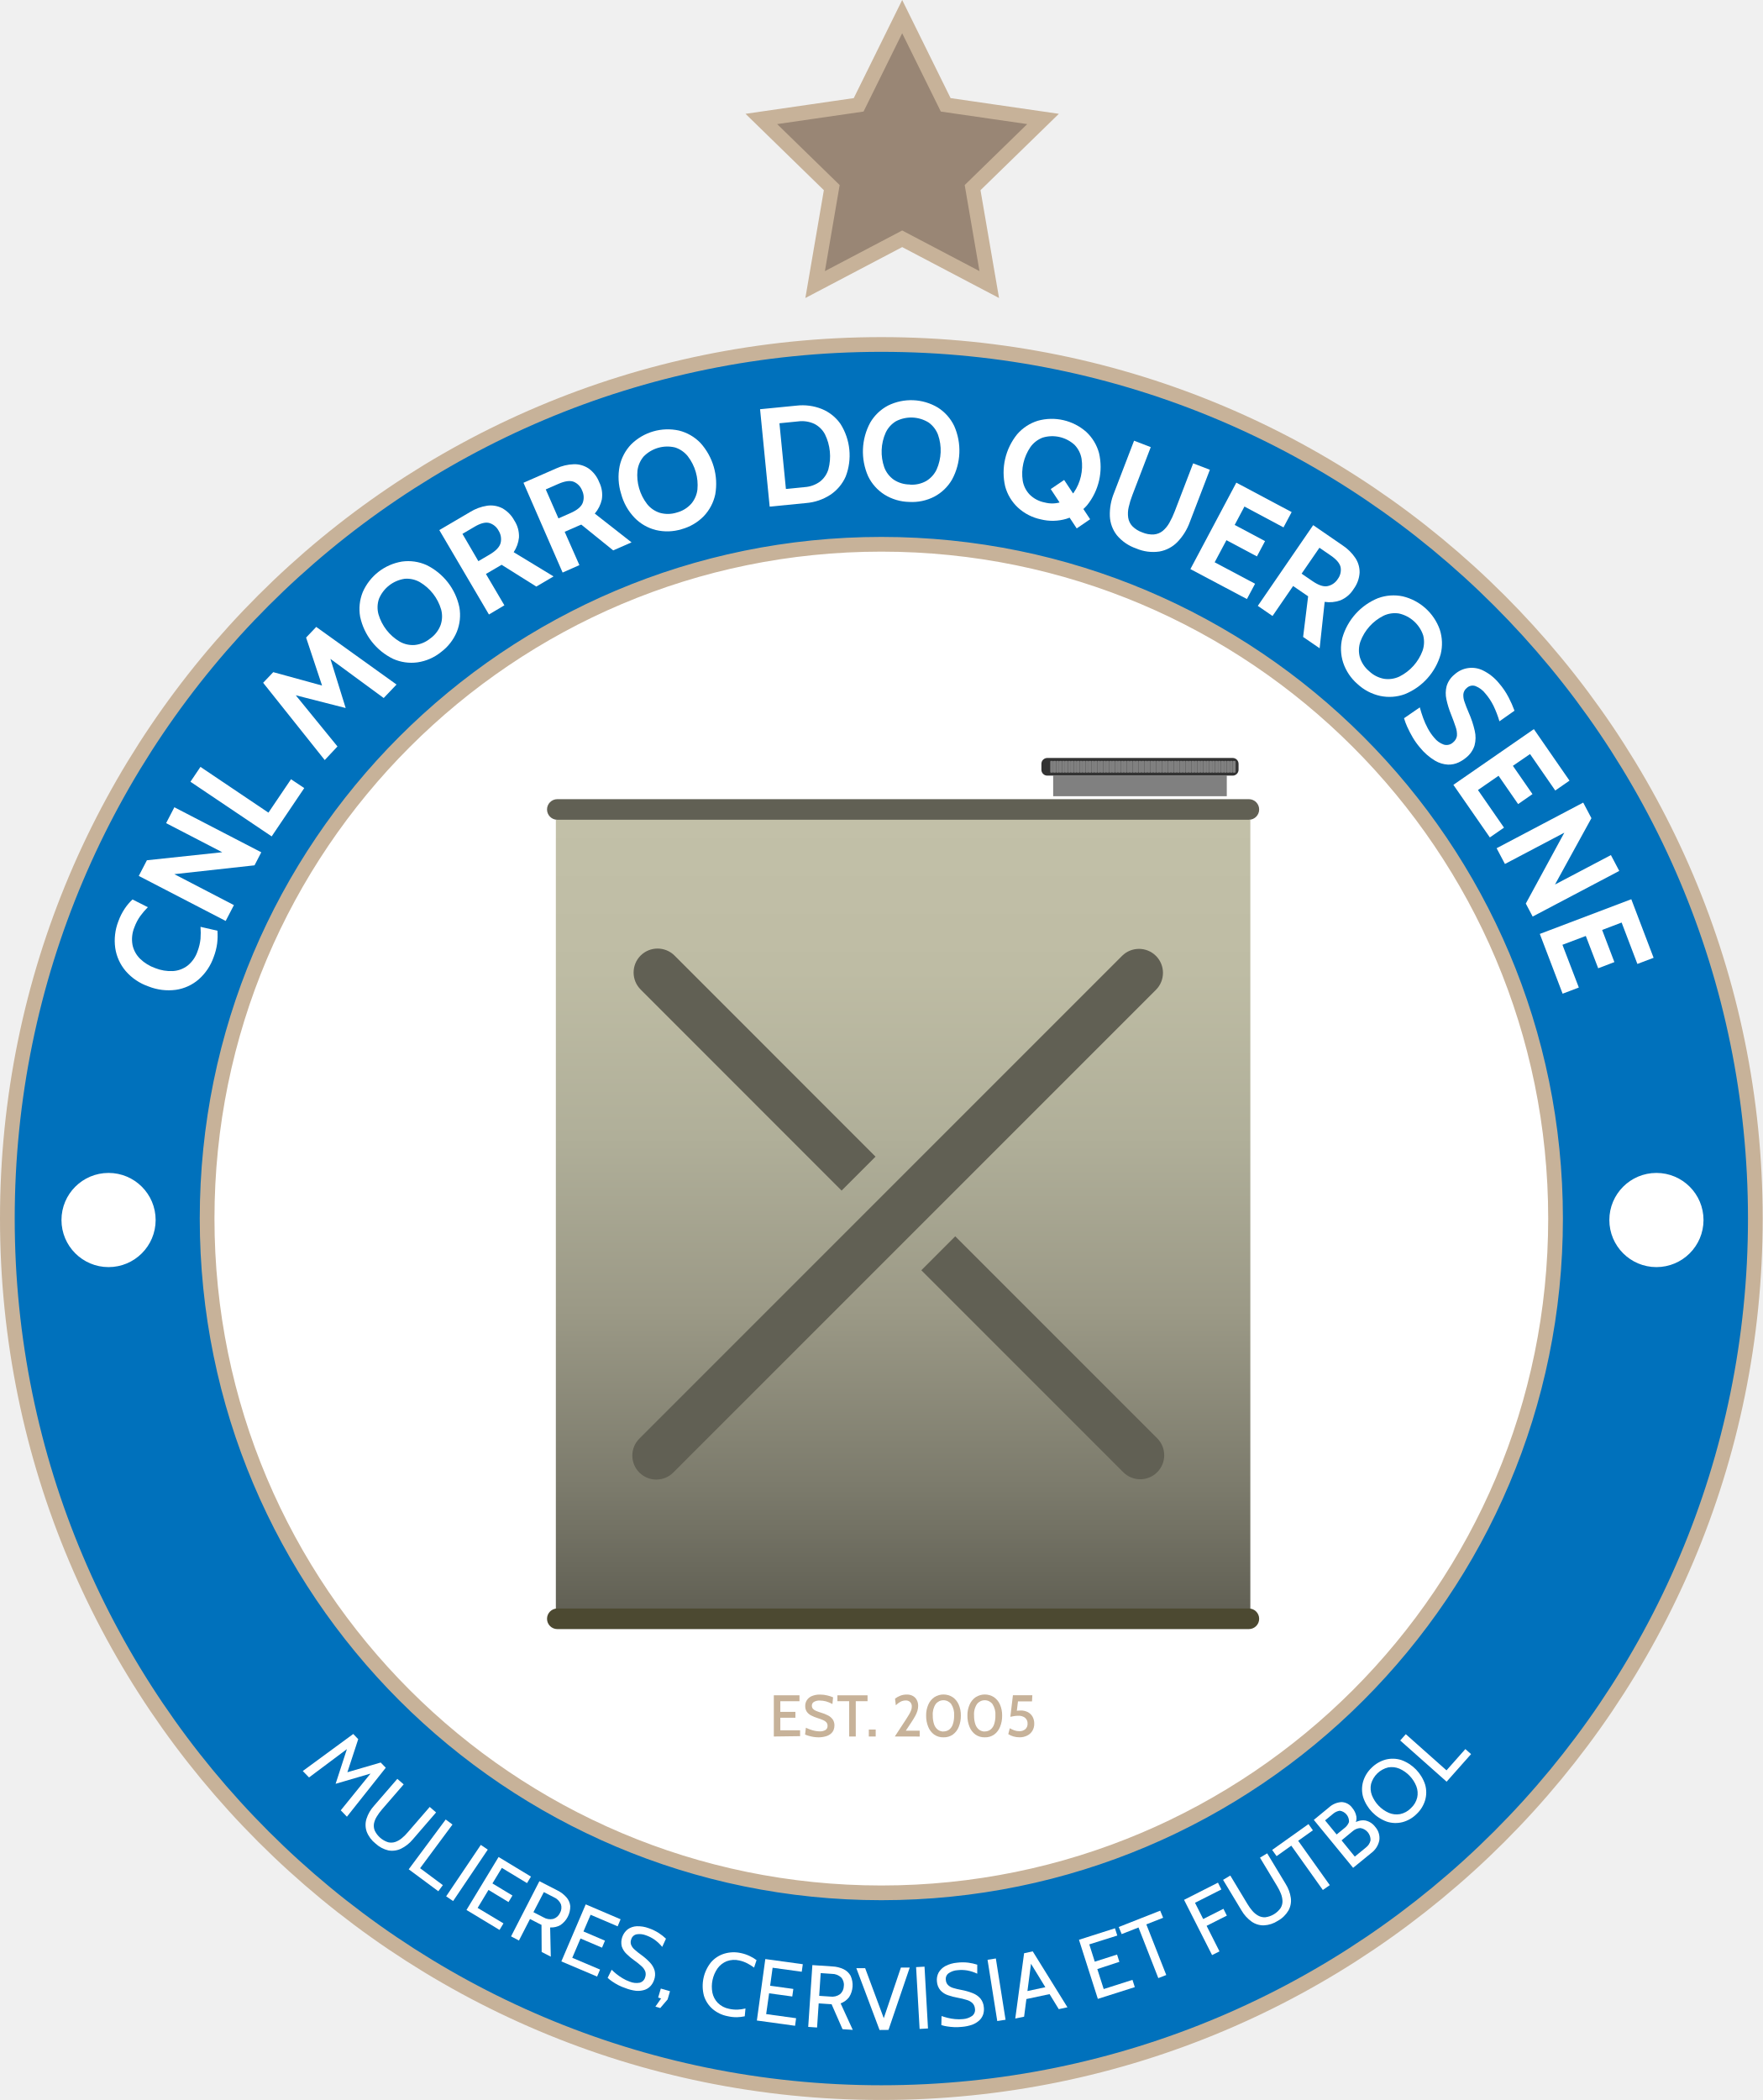
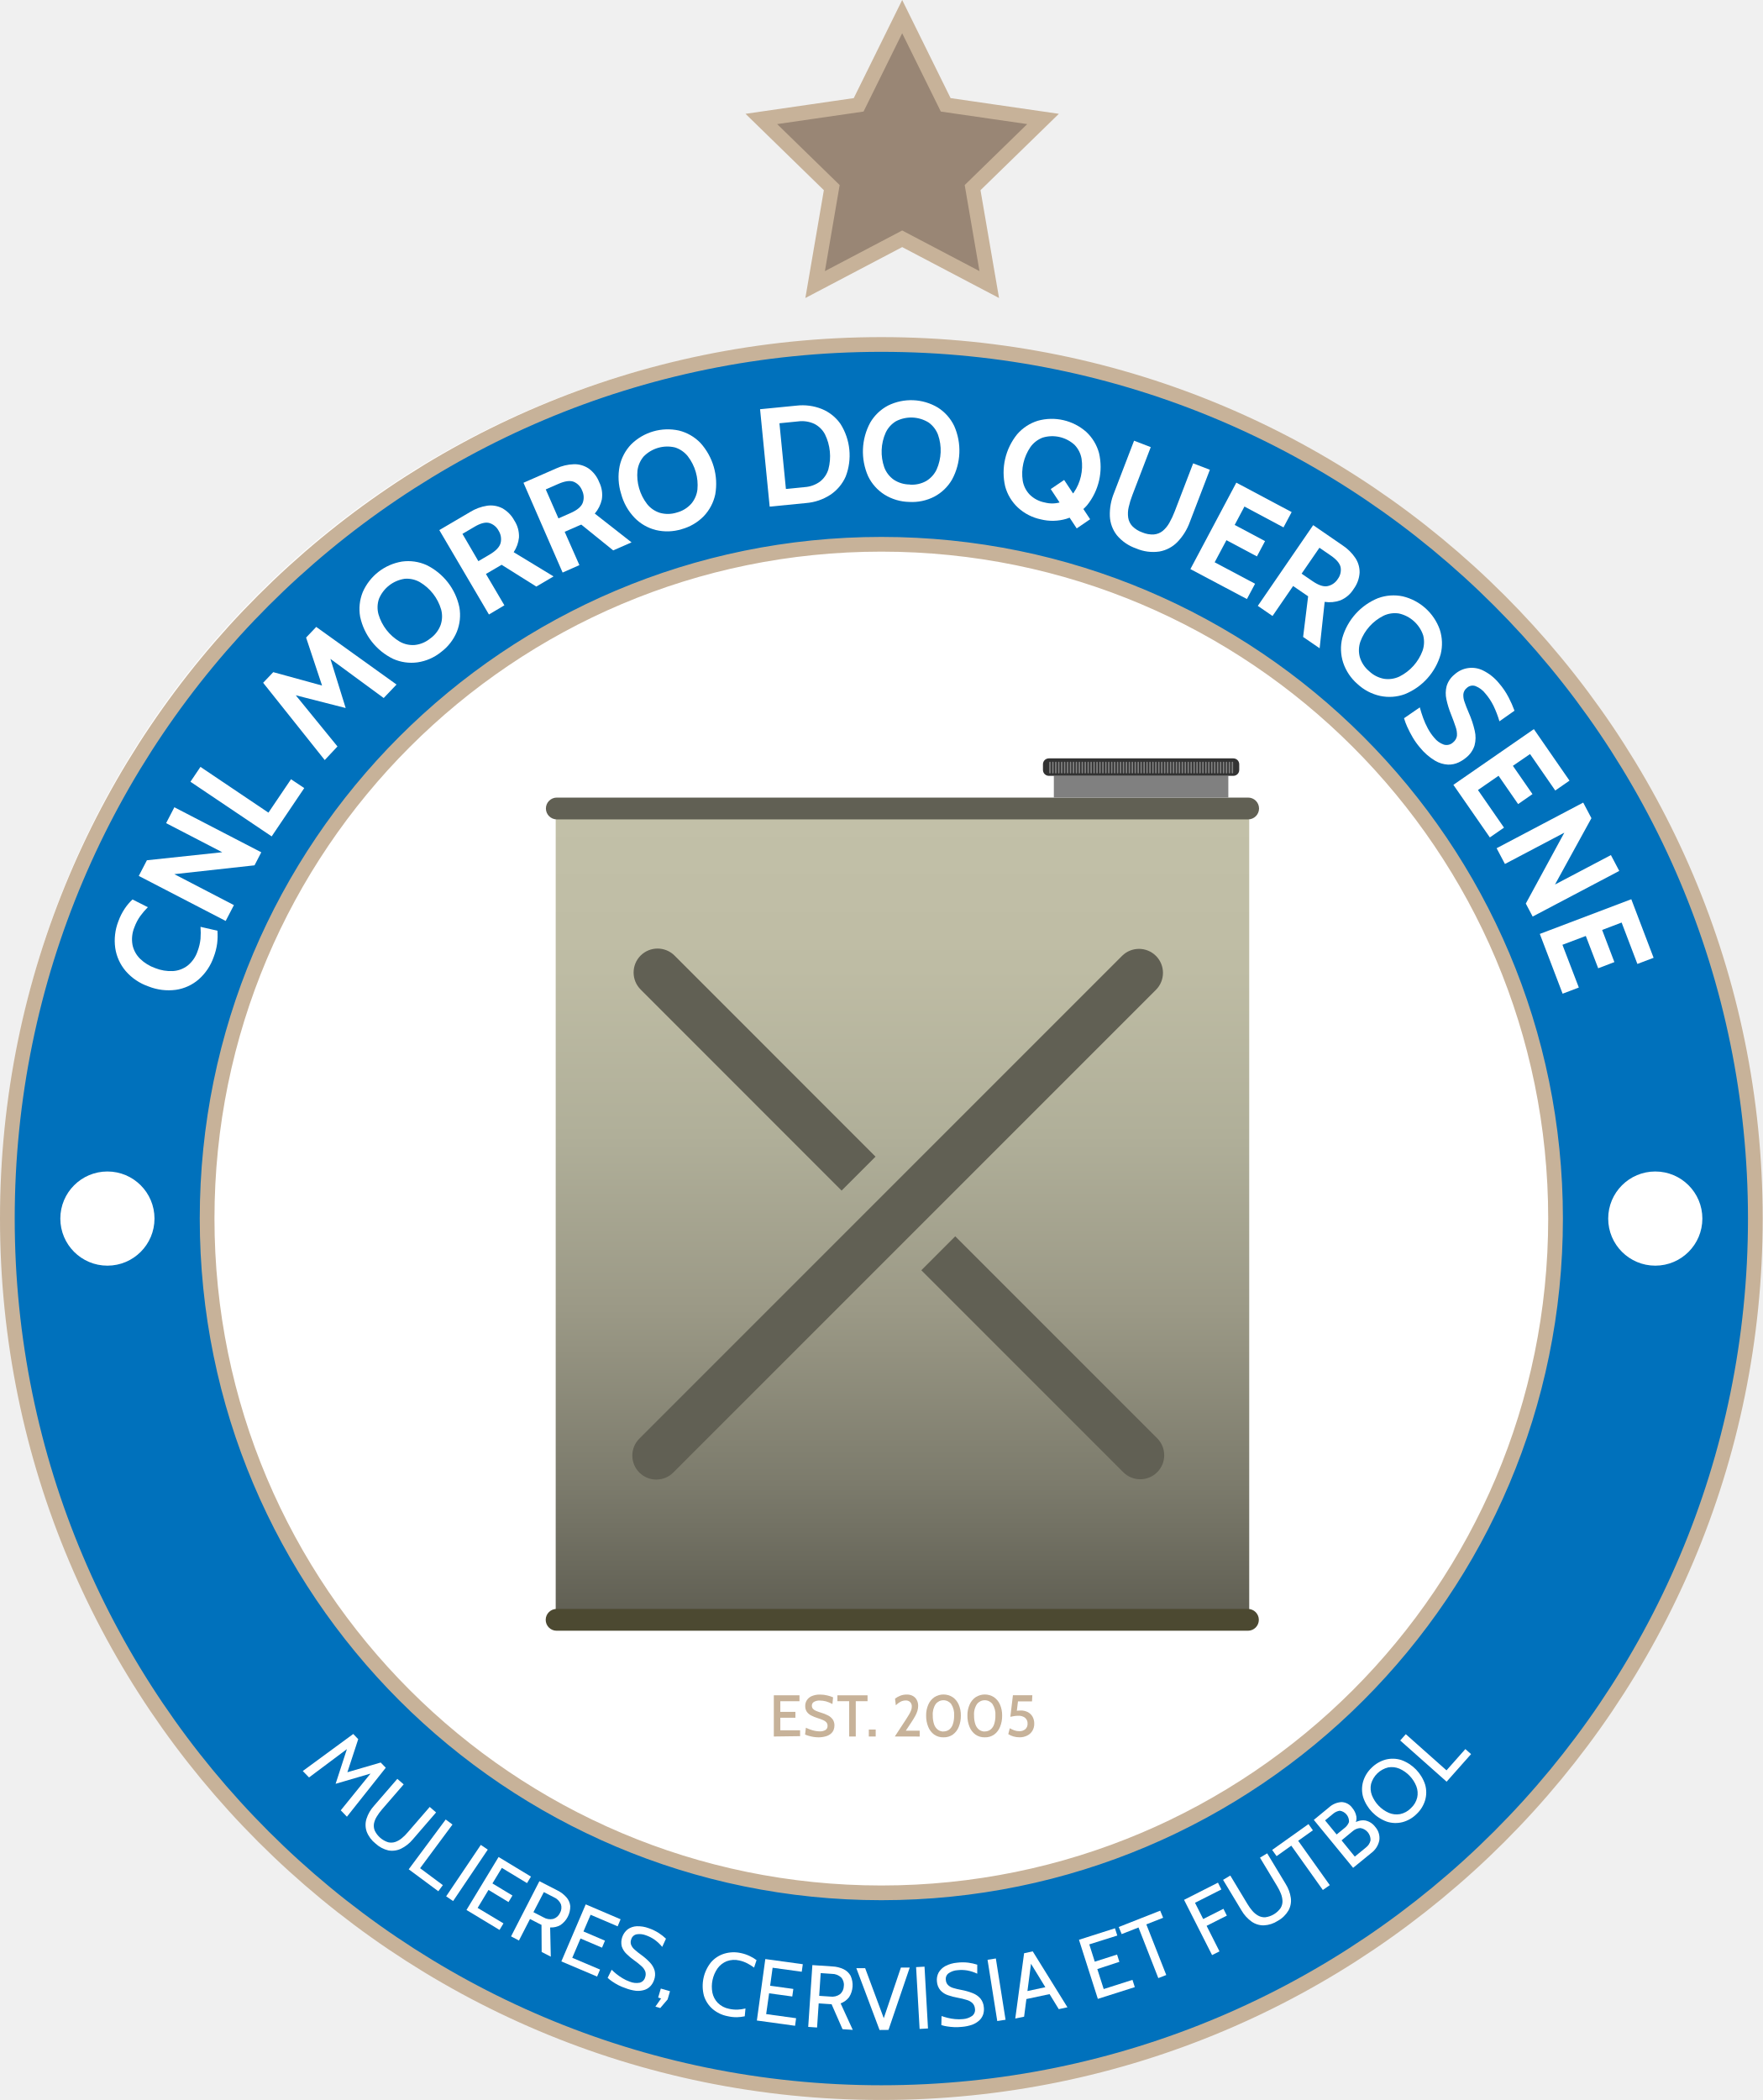
<svg xmlns="http://www.w3.org/2000/svg" xmlns:xlink="http://www.w3.org/1999/xlink" id="logo" viewBox="0 0 599 713.56">
  <defs>
    <style>.cls-1{fill:#fff;}.cls-2{fill:#0071bc;}.cls-14,.cls-2{stroke:#c7b299;}.cls-14,.cls-2,.cls-3{stroke-miterlimit:10;stroke-width:5px;}.cls-3{fill:none;stroke:#fff;}.cls-4{fill:#c7b299;}.cls-5{fill:url(#Gradiente_sem_nome_17);}.cls-6{fill:url(#Gradiente_sem_nome_17-2);}.cls-7{fill:url(#Gradiente_sem_nome_17-3);}.cls-8{fill:url(#Gradiente_sem_nome_17-4);}.cls-9{fill:url(#Gradiente_sem_nome_17-5);}.cls-10{fill:#4c4931;}.cls-11{fill:url(#Gradiente_sem_nome_17-6);}.cls-12{fill:gray;}.cls-13{fill:#333;}.cls-14{fill:#998675;}</style>
-     <linearGradient id="Gradiente_sem_nome_17" x1="306.89" y1="278.55" x2="306.89" y2="547.55" gradientUnits="userSpaceOnUse">
+     <linearGradient id="Gradiente_sem_nome_17" x1="306.68" y1="278.05" x2="306.68" y2="547.07" gradientUnits="userSpaceOnUse">
      <stop offset="0" stop-color="#c2c0a8" />
      <stop offset="0.19" stop-color="#bebca4" />
      <stop offset="0.4" stop-color="#b0af99" />
      <stop offset="0.62" stop-color="#9b9986" />
      <stop offset="0.84" stop-color="#7c7b6c" />
      <stop offset="1" stop-color="#616054" />
    </linearGradient>
    <linearGradient id="Gradiente_sem_nome_17-2" x1="477.37" y1="445.02" x2="477.74" y2="445.02" gradientTransform="translate(-111.66 620.48) rotate(-45)" xlink:href="#Gradiente_sem_nome_17" />
    <linearGradient id="Gradiente_sem_nome_17-3" x1="674.79" y1="444.76" x2="674.82" y2="444.76" gradientTransform="translate(517.59 -360.05) rotate(45)" xlink:href="#Gradiente_sem_nome_17" />
    <linearGradient id="Gradiente_sem_nome_17-4" x1="643.69" y1="493.81" x2="643.86" y2="493.81" xlink:href="#Gradiente_sem_nome_17" />
    <linearGradient id="Gradiente_sem_nome_17-5" x1="546.14" y1="395.87" x2="546.31" y2="395.87" xlink:href="#Gradiente_sem_nome_17" />
-     <linearGradient id="Gradiente_sem_nome_17-6" x1="17.28" y1="275.05" x2="17.78" y2="275.05" xlink:href="#Gradiente_sem_nome_17" />
+     <linearGradient id="Gradiente_sem_nome_17-6" x1="16.66" y1="274.72" x2="17.15" y2="274.72" xlink:href="#Gradiente_sem_nome_17" />
  </defs>
-   <circle class="cls-1" cx="297.89" cy="412.55" r="297" />
+   <circle class="cls-1" cx="297.5" cy="412.06" r="297" />
  <path class="cls-2" d="M687.61,149.5c-164,0-297,133-297,297s133,297,297,297,297-133,297-297S851.63,149.5,687.61,149.5Zm0,526.12C561.07,675.62,458.49,573,458.49,446.5S561.07,217.39,687.61,217.39,916.72,320,916.72,446.5,814.14,675.62,687.61,675.62Z" transform="translate(-388.11 -32.45)" />
  <path class="cls-1" d="M460.73,357.62a18.05,18.05,0,0,1-5.1,7.62,15.22,15.22,0,0,1-7.74,3.54,18.46,18.46,0,0,1-9.29-1.14,18,18,0,0,1-7.78-5.24,15.6,15.6,0,0,1-3.55-7.82,18.19,18.19,0,0,1,1.07-9.11,19.7,19.7,0,0,1,2.19-4.33,17.92,17.92,0,0,1,2.61-3.06l5.21,2.63a25.51,25.51,0,0,0-2.57,3,16.11,16.11,0,0,0-2,3.82,10.72,10.72,0,0,0-.64,6,9.29,9.29,0,0,0,2.59,4.72,14.12,14.12,0,0,0,5.14,3.16,14.27,14.27,0,0,0,6,1,9.11,9.11,0,0,0,5-1.86,10.56,10.56,0,0,0,3.38-4.89,16.77,16.77,0,0,0,1-4.22,27.41,27.41,0,0,0,0-4.06L462,348.7a22.07,22.07,0,0,1-.1,4.35A20.47,20.47,0,0,1,460.73,357.62Z" transform="translate(-388.11 -32.45)" />
  <path class="cls-1" d="M464.8,345.38l-29.53-15.3,2.76-5.32,25.6-2.73-19.07-9.88,2.8-5.4,29.54,15.3-2.3,4.43-27.25,3L467.6,340Z" transform="translate(-388.11 -32.45)" />
  <path class="cls-1" d="M480.43,316.65l-27.6-18.57,3.4-5.05,23.1,15.55L487,297.23l4.5,3Z" transform="translate(-388.11 -32.45)" />
  <path class="cls-1" d="M498.46,290.71l-20.93-26.26,3.44-3.61,16.58,4.55-5.42-16.3,3.44-3.62,27.29,19.58-4.36,4.58-20.31-14.91,1.39-1,6,19.31-19.58-5,.9-1.44,15.89,19.5Z" transform="translate(-388.11 -32.45)" />
  <path class="cls-1" d="M538,254a16.5,16.5,0,0,1-8,3.51,15.28,15.28,0,0,1-8.3-1.18A20.74,20.74,0,0,1,510.49,242a15.33,15.33,0,0,1,.88-8.34,17.69,17.69,0,0,1,13.35-10.4,15.2,15.2,0,0,1,8.3,1.18,20.64,20.64,0,0,1,11.2,14.37,15.24,15.24,0,0,1-.88,8.34A16.47,16.47,0,0,1,538,254Zm-3.62-4.64a9.91,9.91,0,0,0,3.48-4.58,9,9,0,0,0,.15-5.26,16,16,0,0,0-7.23-9.27,9,9,0,0,0-5.13-1.14,11.25,11.25,0,0,0-8.77,6.84,9,9,0,0,0-.15,5.25,16,16,0,0,0,7.23,9.28,9,9,0,0,0,5.13,1.13A9.89,9.89,0,0,0,534.37,249.35Z" transform="translate(-388.11 -32.45)" />
  <path class="cls-1" d="M554.26,241.25,537.4,212.57l10.49-6.16a15.37,15.37,0,0,1,5.74-2.12,8.62,8.62,0,0,1,5.14.84,10.35,10.35,0,0,1,4.1,4.15,9.77,9.77,0,0,1,1.6,5.8,11.05,11.05,0,0,1-1.8,5l13.55,8.23-5.86,3.45-11.79-7.4-.1.06-.11.06-5.12,3,6.27,10.65Zm-3.59-18.12,3.85-2.26c2.15-1.27,3.4-2.6,3.73-4a5.43,5.43,0,0,0-.7-4.09,5.27,5.27,0,0,0-3.23-2.64q-2-.48-5,1.33l-4.06,2.38Z" transform="translate(-388.11 -32.45)" />
  <path class="cls-1" d="M579.3,227,566,196.49l11.14-4.88a15.51,15.51,0,0,1,6-1.42,8.58,8.58,0,0,1,5,1.45,10.23,10.23,0,0,1,3.57,4.6,9.77,9.77,0,0,1,.91,5.95,11,11,0,0,1-2.39,4.77l12.49,9.78-6.23,2.73-10.83-8.75-.11.05-.11,0-5.44,2.38,5,11.32Zm-1.42-18.41,4.09-1.8q3.43-1.5,4.17-3.5a5.38,5.38,0,0,0-.21-4.15,5.21,5.21,0,0,0-2.89-3q-1.9-.71-5.16.72l-4.31,1.89Z" transform="translate(-388.11 -32.45)" />
  <path class="cls-1" d="M619.72,212.27a16.58,16.58,0,0,1-8.73.28,15.2,15.2,0,0,1-7.26-4.19,18.61,18.61,0,0,1-4.56-8.16,18.84,18.84,0,0,1-.5-9.35,15.36,15.36,0,0,1,3.92-7.41,17.72,17.72,0,0,1,16.26-4.69,15.26,15.26,0,0,1,7.26,4.18,20.71,20.71,0,0,1,5.06,17.51,15.39,15.39,0,0,1-3.92,7.42A16.61,16.61,0,0,1,619.72,212.27Zm-1.64-5.66a9.93,9.93,0,0,0,4.94-3,9.09,9.09,0,0,0,2.09-4.82,16.08,16.08,0,0,0-3.26-11.3,9.07,9.07,0,0,0-4.34-3,11.25,11.25,0,0,0-10.69,3.09,9.09,9.09,0,0,0-2.09,4.82,16.08,16.08,0,0,0,3.26,11.3,9,9,0,0,0,4.34,3A9.93,9.93,0,0,0,618.08,206.61Z" transform="translate(-388.11 -32.45)" />
  <path class="cls-1" d="M649.66,204.6l-3.26-33.1,12.39-1.22a17.58,17.58,0,0,1,8.61,1.15,14.31,14.31,0,0,1,6.35,5.1,20,20,0,0,1,1.76,17.81,14.44,14.44,0,0,1-5.24,6.24,17.62,17.62,0,0,1-8.22,2.8Zm5.52-6,6.34-.63a9.94,9.94,0,0,0,5.23-1.87,8.32,8.32,0,0,0,2.86-4.18A17,17,0,0,0,668.44,180a8.4,8.4,0,0,0-3.62-3.54,10,10,0,0,0-5.5-.82l-6.34.63Z" transform="translate(-388.11 -32.45)" />
  <path class="cls-1" d="M697.05,203a16.51,16.51,0,0,1-8.37-2.48,15.23,15.23,0,0,1-5.57-6.26,20.72,20.72,0,0,1,.72-18.21,15.21,15.21,0,0,1,6.06-5.8,17.73,17.73,0,0,1,16.9.67,15.22,15.22,0,0,1,5.58,6.27,20.65,20.65,0,0,1-.73,18.2,15.18,15.18,0,0,1-6,5.8A16.45,16.45,0,0,1,697.05,203Zm.24-5.88a9.89,9.89,0,0,0,5.61-1.25,9.1,9.1,0,0,0,3.51-3.92,16,16,0,0,0,.47-11.75,9,9,0,0,0-3.19-4.18,11.24,11.24,0,0,0-11.11-.44,9,9,0,0,0-3.51,3.91,16,16,0,0,0-.47,11.75,9,9,0,0,0,3.19,4.18A9.91,9.91,0,0,0,697.29,197.08Z" transform="translate(-388.11 -32.45)" />
  <path class="cls-1" d="M741.78,208.92a16.4,16.4,0,0,1-7.76-4,15.3,15.3,0,0,1-4.33-7.19A20.7,20.7,0,0,1,733.77,180a15.26,15.26,0,0,1,7-4.58,17.71,17.71,0,0,1,16.48,3.79,15.27,15.27,0,0,1,4.33,7.18,20.7,20.7,0,0,1-4.08,17.76,15.21,15.21,0,0,1-7,4.58A16.45,16.45,0,0,1,741.78,208.92Zm1.32-5.74a9.9,9.9,0,0,0,5.75-.19,9,9,0,0,0,4.17-3.2,16.08,16.08,0,0,0,2.63-11.46,9,9,0,0,0-2.36-4.7,11.24,11.24,0,0,0-10.84-2.49,9.06,9.06,0,0,0-4.17,3.2,16.08,16.08,0,0,0-2.63,11.46,9,9,0,0,0,2.36,4.7A9.85,9.85,0,0,0,743.1,203.18Zm2.07-4.55,4.56-3.09,8.83,13.34L754,212Z" transform="translate(-388.11 -32.45)" />
  <path class="cls-1" d="M774.2,218.81a14.72,14.72,0,0,1-6.56-4.5,11.29,11.29,0,0,1-2.38-6.49,19,19,0,0,1,1.42-7.88l6.81-17.74,5.67,2.18-6.24,16.28a28,28,0,0,0-1.27,4.16,9.62,9.62,0,0,0-.15,3.55,5.47,5.47,0,0,0,1.4,2.87,8.89,8.89,0,0,0,3.39,2.12,8.78,8.78,0,0,0,3.93.69,5.51,5.51,0,0,0,3-1.19,9.85,9.85,0,0,0,2.26-2.75,28.33,28.33,0,0,0,1.84-3.93l6.25-16.29,5.68,2.18-6.81,17.75a19.1,19.1,0,0,1-4.22,6.8,11.3,11.3,0,0,1-6.11,3.23A14.6,14.6,0,0,1,774.2,218.81Z" transform="translate(-388.11 -32.45)" />
  <path class="cls-1" d="M792.63,225.82l15.61-29.37,18.8,10-2.77,5.2L811,204.57l-3.32,6.25L818,216.31l-2.76,5.2L804.88,216l-4,7.51,13.73,7.29-2.77,5.2Z" transform="translate(-388.11 -32.45)" />
  <path class="cls-1" d="M815.54,238.32l18.82-27.43,10,6.88a15.39,15.39,0,0,1,4.35,4.31,8.68,8.68,0,0,1,1.42,5,10.34,10.34,0,0,1-2,5.47,9.62,9.62,0,0,1-4.57,3.91,11,11,0,0,1-5.3.5l-1.71,15.77-5.61-3.85,1.7-13.81-.1-.07-.1-.07-4.9-3.36-7,10.19Zm14.88-10.94,3.69,2.52c2.06,1.42,3.78,2,5.17,1.7a5.37,5.37,0,0,0,3.41-2.37,5.2,5.2,0,0,0,1-4c-.26-1.32-1.38-2.65-3.33-4l-3.88-2.66Z" transform="translate(-388.11 -32.45)" />
  <path class="cls-1" d="M849.41,264.87a16.52,16.52,0,0,1-4.86-7.25,15.27,15.27,0,0,1-.3-8.38,20.73,20.73,0,0,1,12.18-13.56,15.33,15.33,0,0,1,8.36-.6,17.72,17.72,0,0,1,12.59,11.3,15.27,15.27,0,0,1,.3,8.38,20.73,20.73,0,0,1-12.18,13.56,15.14,15.14,0,0,1-8.36.6A16.47,16.47,0,0,1,849.41,264.87Zm3.94-4.38a9.92,9.92,0,0,0,5.12,2.62,9.09,9.09,0,0,0,5.2-.78,16,16,0,0,0,7.85-8.75,9,9,0,0,0,.22-5.25,11.26,11.26,0,0,0-8.28-7.43,9,9,0,0,0-5.2.77,16,16,0,0,0-7.85,8.75,9,9,0,0,0-.22,5.26A9.91,9.91,0,0,0,853.35,260.49Z" transform="translate(-388.11 -32.45)" />
  <path class="cls-1" d="M870.62,286.43a24.11,24.11,0,0,1-2.43-3.4,37.21,37.21,0,0,1-1.88-3.63,21.75,21.75,0,0,1-1.08-2.9l5.36-3.69c.32,1.19.7,2.4,1.14,3.61a25.88,25.88,0,0,0,1.58,3.53,17,17,0,0,0,2.19,3.19,7.16,7.16,0,0,0,3.27,2.33,3.25,3.25,0,0,0,3.16-.79,3.47,3.47,0,0,0,1.28-2.2,7.39,7.39,0,0,0-.43-3q-.57-1.77-1.61-4.39a30.54,30.54,0,0,1-1.54-5,9.69,9.69,0,0,1,.07-4.49,8,8,0,0,1,2.67-3.95,8.65,8.65,0,0,1,9.8-1.33,16.25,16.25,0,0,1,5.32,4.27,24.39,24.39,0,0,1,3.28,4.83,36.41,36.41,0,0,1,2,4.52l-5.12,3.6a34.49,34.49,0,0,0-2-5.23,19.69,19.69,0,0,0-2.78-4.21,8,8,0,0,0-3.36-2.53,2.87,2.87,0,0,0-2.94.63,3.15,3.15,0,0,0-1.18,2.09,6.35,6.35,0,0,0,.41,2.69c.34,1,.8,2.21,1.38,3.55a32.88,32.88,0,0,1,2.08,6.23,10.19,10.19,0,0,1-.07,5,8.61,8.61,0,0,1-2.81,4.08,12.12,12.12,0,0,1-2.64,1.69,8,8,0,0,1-3.56.73,9.62,9.62,0,0,1-4.4-1.33A19.52,19.52,0,0,1,870.62,286.43Z" transform="translate(-388.11 -32.45)" />
  <path class="cls-1" d="M882,299.13l27.35-18.93,12.11,17.5-4.84,3.36-8.57-12.39-5.83,4,6.66,9.61L904,305.67l-6.65-9.62-7,4.84,8.85,12.78L894.39,317Z" transform="translate(-388.11 -32.45)" />
  <path class="cls-1" d="M896.69,320.67l29.43-15.51,2.79,5.3L916.53,333l19-10,2.84,5.38-29.43,15.51-2.33-4.42,13.09-24.08-20.18,10.63Z" transform="translate(-388.11 -32.45)" />
  <path class="cls-1" d="M911.37,349.79,942.46,338l7.58,19.9-5.51,2.09-5.36-14.07-6.62,2.52,4.16,10.92-5.5,2.1L927,350.48l-7.94,3L924.63,368l-5.51,2.1Z" transform="translate(-388.11 -32.45)" />
  <path class="cls-1" d="M491,634.23l17.15-12.59,1.69,1.76-3.68,11.24,11.32-3.3,1.72,1.77L506,649.75l-2.09-2.17,10.9-13.46.43.62-13.08,3.83,4.23-13,.61.46-13.87,10.38Z" transform="translate(-388.11 -32.45)" />
  <path class="cls-1" d="M515.71,658.86a9.55,9.55,0,0,1-3-4.06,7,7,0,0,1-.06-4.34,12.09,12.09,0,0,1,2.54-4.39l7.94-9.18,2.16,1.87-7.42,8.58a17.53,17.53,0,0,0-1.66,2.27,7.24,7.24,0,0,0-1,2.38,4.42,4.42,0,0,0,.23,2.45,7.61,7.61,0,0,0,4.59,4,4.44,4.44,0,0,0,2.46-.13,7.22,7.22,0,0,0,2.22-1.3,15.33,15.33,0,0,0,2-2l7.43-8.58,2.16,1.87-7.93,9.18a12.09,12.09,0,0,1-4,3.15,7.05,7.05,0,0,1-4.3.57A9.67,9.67,0,0,1,515.71,658.86Z" transform="translate(-388.11 -32.45)" />
  <path class="cls-1" d="M527,667.62l12.57-16.92,2.3,1.71-11,14.84L538.6,673l-1.54,2.08Z" transform="translate(-388.11 -32.45)" />
  <path class="cls-1" d="M539.72,676.81l11.78-17.48,2.37,1.6-11.78,17.48Z" transform="translate(-388.11 -32.45)" />
  <path class="cls-1" d="M546.63,681.44l10.91-18,11,6.66-1.34,2.21-8.55-5.17-3.2,5.28,6.8,4.11-1.34,2.22-6.8-4.12-3.69,6.11L559.2,686l-1.34,2.22Z" transform="translate(-388.11 -32.45)" />
  <path class="cls-1" d="M561.78,690.41l9.63-18.75,6.08,3.12a10,10,0,0,1,3.1,2.35,5.33,5.33,0,0,1,1.31,3,7.64,7.64,0,0,1-3.35,6.45,6.37,6.37,0,0,1-3.49.8l.22,9.93-3.1-1.6-.06-9.26-.06,0-.07,0-3.78-1.94-3.75,7.31Zm7.6-8.22,3.38,1.74a4.52,4.52,0,0,0,3.36.55,3.74,3.74,0,0,0,2.27-2,3.68,3.68,0,0,0,.33-3,4.65,4.65,0,0,0-2.43-2.38l-3.37-1.73Z" transform="translate(-388.11 -32.45)" />
  <path class="cls-1" d="M578.87,698.92l8.28-19.38L599,684.6,598,687l-9.19-3.93-2.43,5.67,7.31,3.13-1,2.38-7.31-3.12-2.8,6.56,9.44,4-1,2.38Z" transform="translate(-388.11 -32.45)" />
  <path class="cls-1" d="M600.67,708a17.69,17.69,0,0,1-2.41-1,20,20,0,0,1-2.13-1.28,11.49,11.49,0,0,1-1.53-1.22l1.37-2.75a20.38,20.38,0,0,0,1.58,1.42,18.94,18.94,0,0,0,2.13,1.48,13.16,13.16,0,0,0,2.46,1.16,6,6,0,0,0,3.3.36,2.56,2.56,0,0,0,1.89-1.81,3.07,3.07,0,0,0,.07-2,4.66,4.66,0,0,0-1.29-1.82,24,24,0,0,0-2.51-2,21.4,21.4,0,0,1-2.61-2.19,6.21,6.21,0,0,1-1.6-2.55,5.75,5.75,0,0,1,2-5.76,5.71,5.71,0,0,1,3.06-1.07,10.64,10.64,0,0,1,4.13.67,15.68,15.68,0,0,1,3.46,1.68,16.46,16.46,0,0,1,2.38,1.88l-1.28,2.78a13.81,13.81,0,0,0-2.62-2.46,11.81,11.81,0,0,0-2.9-1.47,6.07,6.07,0,0,0-3.12-.35,2.4,2.4,0,0,0-1.89,1.73,2.64,2.64,0,0,0-.05,1.81,4.14,4.14,0,0,0,1.14,1.61,25.2,25.2,0,0,0,2.21,1.78,20,20,0,0,1,3.07,2.67,6.63,6.63,0,0,1,1.6,2.77,5.35,5.35,0,0,1-.21,3.18,5.73,5.73,0,0,1-1.29,2.14,4.89,4.89,0,0,1-2.06,1.24,7.35,7.35,0,0,1-2.81.27A14.09,14.09,0,0,1,600.67,708Z" transform="translate(-388.11 -32.45)" />
  <path class="cls-1" d="M612.47,714.77l-1.64-.49,1.94-2.78-1-.3.9-3.06,3.12.91-.81,2.78Z" transform="translate(-388.11 -32.45)" />
  <path class="cls-1" d="M635.31,717.52a11,11,0,0,1-5.07-2.45,9.77,9.77,0,0,1-2.92-4.5,12.88,12.88,0,0,1,2.41-11.36,9.72,9.72,0,0,1,4.53-2.93,11.11,11.11,0,0,1,5.69-.18,12.92,12.92,0,0,1,2.93,1,11.76,11.76,0,0,1,2.32,1.39l-.84,2.53a16.53,16.53,0,0,0-2.24-1.41,10.69,10.69,0,0,0-2.74-1,7.37,7.37,0,0,0-4.31.24,7.12,7.12,0,0,0-3.12,2.43,10.91,10.91,0,0,0-1.75,8.28,7,7,0,0,0,1.85,3.47,7.33,7.33,0,0,0,3.83,2,11.4,11.4,0,0,0,2.9.27,12.93,12.93,0,0,0,2.66-.39l-.25,2.66a15.29,15.29,0,0,1-2.67.31A13.42,13.42,0,0,1,635.31,717.52Z" transform="translate(-388.11 -32.45)" />
  <path class="cls-1" d="M645.31,719l2.87-20.88,12.74,1.75-.36,2.56-9.9-1.36-.84,6.12,7.88,1.08-.36,2.57-7.87-1.08-1,7.06,10.17,1.4-.35,2.57Z" transform="translate(-388.11 -32.45)" />
  <path class="cls-1" d="M662.76,721.17l1.41-21,6.82.46a9.73,9.73,0,0,1,3.78.93,5.32,5.32,0,0,1,2.4,2.26,7.62,7.62,0,0,1-.52,7.25,6.35,6.35,0,0,1-2.88,2.11l4.13,9-3.48-.23-3.72-8.49h-.15l-4.23-.28-.55,8.2Zm3.73-10.55,3.78.25a4.59,4.59,0,0,0,3.31-.82,3.76,3.76,0,0,0,1.28-2.77,3.69,3.69,0,0,0-.9-2.91,4.62,4.62,0,0,0-3.17-1.22l-3.79-.26Z" transform="translate(-388.11 -32.45)" />
  <path class="cls-1" d="M687,722.22l-7.89-21,3,0,6.76,18.17-.84,0L694.26,701l3,0-7.22,21.19Z" transform="translate(-388.11 -32.45)" />
  <path class="cls-1" d="M700.61,721.86l-1.19-21,2.86-.16,1.18,21Z" transform="translate(-388.11 -32.45)" />
  <path class="cls-1" d="M715,721.16a19.16,19.16,0,0,1-2.63.09,20,20,0,0,1-2.46-.25,11,11,0,0,1-1.91-.45l.07-3.07q.84.3,2,.6a17.34,17.34,0,0,0,2.55.44,13,13,0,0,0,2.72,0,6.09,6.09,0,0,0,3.13-1.09,2.55,2.55,0,0,0,.95-2.44,3.1,3.1,0,0,0-.81-1.87,4.67,4.67,0,0,0-1.94-1.1,24,24,0,0,0-3.13-.76,21.45,21.45,0,0,1-3.3-.86,6.06,6.06,0,0,1-2.53-1.63,5.12,5.12,0,0,1-1.21-3,5.21,5.21,0,0,1,.54-3,5.77,5.77,0,0,1,2.32-2.27,10.49,10.49,0,0,1,4-1.15,15.32,15.32,0,0,1,3.84,0,17.46,17.46,0,0,1,3,.68l0,3.06a13.58,13.58,0,0,0-3.41-1.1,11.82,11.82,0,0,0-3.26-.09,6,6,0,0,0-3,1,2.38,2.38,0,0,0-1,2.37,2.63,2.63,0,0,0,.72,1.66,4.16,4.16,0,0,0,1.72,1,23.88,23.88,0,0,0,2.75.66,21,21,0,0,1,3.92,1.11,6.61,6.61,0,0,1,2.63,1.82,5.31,5.31,0,0,1,1.17,3,5.78,5.78,0,0,1-.25,2.48,5,5,0,0,1-1.33,2,7.36,7.36,0,0,1-2.43,1.45A14.29,14.29,0,0,1,715,721.16Z" transform="translate(-388.11 -32.45)" />
  <path class="cls-1" d="M727,719.18l-3.3-20.81,2.82-.45,3.3,20.82Z" transform="translate(-388.11 -32.45)" />
  <path class="cls-1" d="M737.81,698.65l.82-.18-2.51,19.23-3,.63,3-22.19,2.94-.63,11.79,19-2.95.63Zm7.45,11.28-8.83,1.88-.54-2.53,8.83-1.89Z" transform="translate(-388.11 -32.45)" />
  <path class="cls-1" d="M761.18,711.65l-6.41-20.08L767,687.66l.79,2.47-9.52,3,1.87,5.88,7.57-2.42.79,2.47L761,701.52l2.17,6.79,9.78-3.12.79,2.47Z" transform="translate(-388.11 -32.45)" />
  <path class="cls-1" d="M781.73,704.59,775,687.39l-5.72,2.25-1-2.41,14.09-5.55,1,2.41-5.71,2.25,6.77,17.2Z" transform="translate(-388.11 -32.45)" />
  <path class="cls-1" d="M800,696.77,790.48,678,802,672.16l1.16,2.31L794.2,679l2.78,5.52,6.88-3.48,1.16,2.32-6.88,3.47,4.38,8.68Z" transform="translate(-388.11 -32.45)" />
  <path class="cls-1" d="M822.35,685.12a9.55,9.55,0,0,1-4.78,1.55,7,7,0,0,1-4.14-1.28A12.17,12.17,0,0,1,810,681.6l-6.26-10.39,2.45-1.47,5.86,9.72a16.53,16.53,0,0,0,1.64,2.28,7.32,7.32,0,0,0,2,1.64,4.43,4.43,0,0,0,2.4.54,7.55,7.55,0,0,0,5.2-3.13,4.4,4.4,0,0,0,.64-2.38,7.65,7.65,0,0,0-.54-2.51,17.26,17.26,0,0,0-1.25-2.51l-5.86-9.72,2.45-1.47L825,672.59a12.11,12.11,0,0,1,1.76,4.76,6.94,6.94,0,0,1-.8,4.26A9.53,9.53,0,0,1,822.35,685.12Z" transform="translate(-388.11 -32.45)" />
  <path class="cls-1" d="M837.64,674.65l-10.72-15.06-5,3.56-1.5-2.11,12.34-8.78,1.5,2.11-5,3.56L840,673Z" transform="translate(-388.11 -32.45)" />
  <path class="cls-1" d="M847.93,667.12l-13.36-16.29,5.14-4.22a6.93,6.93,0,0,1,4.24-1.83,4.64,4.64,0,0,1,3.71,2,6.16,6.16,0,0,1,1.37,2.89,3.62,3.62,0,0,1-.68,2.81l0-.64a5.53,5.53,0,0,1,3.75-.8,5.6,5.6,0,0,1,3.33,2.16,5.67,5.67,0,0,1,1.41,4.53,7.08,7.08,0,0,1-2.79,4.39Zm-5.6-11.33,2.66-2.18a4.58,4.58,0,0,0,1.54-2.06,3.68,3.68,0,0,0-3.15-3.84,4.61,4.61,0,0,0-2.33,1.11L838.4,651Zm6.17,7.52,3.75-3.07a4.24,4.24,0,0,0,1.6-2.44,4.06,4.06,0,0,0-3.48-4.2,4.36,4.36,0,0,0-2.65,1.12L844,657.79Z" transform="translate(-388.11 -32.45)" />
  <path class="cls-1" d="M869.49,648.84a10.55,10.55,0,0,1-4.79,2.76,9.57,9.57,0,0,1-5.3-.17,13.23,13.23,0,0,1-8.07-8.34,9.55,9.55,0,0,1,0-5.3,10.59,10.59,0,0,1,2.91-4.7,10.74,10.74,0,0,1,4.79-2.76,9.67,9.67,0,0,1,5.3.17,13.23,13.23,0,0,1,8.07,8.34,9.59,9.59,0,0,1,0,5.31A10.56,10.56,0,0,1,869.49,648.84Zm-1.93-2a7.06,7.06,0,0,0,2.15-3.6,6.76,6.76,0,0,0-.29-3.82,10.94,10.94,0,0,0-5.77-6,6.78,6.78,0,0,0-3.81-.42,8,8,0,0,0-5.82,5.63,6.76,6.76,0,0,0,.29,3.82,10.94,10.94,0,0,0,5.77,6,6.78,6.78,0,0,0,3.81.42A7.1,7.1,0,0,0,867.56,646.85Z" transform="translate(-388.11 -32.45)" />
  <path class="cls-1" d="M879.7,637.85l-15.77-14,1.9-2.14L879.66,634l6.41-7.23,1.94,1.71Z" transform="translate(-388.11 -32.45)" />
  <path class="cls-3" d="M403.88,370.5" transform="translate(-388.11 -32.45)" />
  <path class="cls-4" d="M651.07,622.5v-14h8.72v2h-6.51v3.63h5.13v2h-5.13v4.25H660v2Z" transform="translate(-388.11 -32.45)" />
  <path class="cls-4" d="M666.3,622.78a11.54,11.54,0,0,1-1.74-.14,13.73,13.73,0,0,1-1.64-.37,9.31,9.31,0,0,1-1.23-.44l.28-2.32a12.22,12.22,0,0,0,1.38.58,10.81,10.81,0,0,0,1.61.47,7.68,7.68,0,0,0,1.72.19,3.6,3.6,0,0,0,1.93-.45,1.57,1.57,0,0,0,.72-1.42,1.77,1.77,0,0,0-.38-1.17,2.91,2.91,0,0,0-1.14-.79,18.48,18.48,0,0,0-1.95-.71,13.41,13.41,0,0,1-2.06-.84,4.12,4.12,0,0,1-1.5-1.25,3.41,3.41,0,0,1-.56-2,3.5,3.5,0,0,1,.58-2,3.7,3.7,0,0,1,1.69-1.37,6.86,6.86,0,0,1,2.77-.5,10,10,0,0,1,2.5.3,12.88,12.88,0,0,1,1.93.63l-.22,2.28a10.8,10.8,0,0,0-2.19-.9,8.47,8.47,0,0,0-2.13-.28,3.74,3.74,0,0,0-1.9.42A1.42,1.42,0,0,0,664,612a1.6,1.6,0,0,0,.35,1.07,2.73,2.73,0,0,0,1,.69,15.19,15.19,0,0,0,1.66.6,13.28,13.28,0,0,1,2.53,1,4.54,4.54,0,0,1,1.59,1.39,3.64,3.64,0,0,1,.54,2,4.14,4.14,0,0,1-.27,1.49,3.39,3.39,0,0,1-.91,1.28,4.63,4.63,0,0,1-1.67.89A9.1,9.1,0,0,1,666.3,622.78Z" transform="translate(-388.11 -32.45)" />
  <path class="cls-4" d="M676.68,622.5v-12h-4v-2h10.24v2h-4v12Z" transform="translate(-388.11 -32.45)" />
  <path class="cls-4" d="M683.35,622.5v-2.37h2.34v2.37Z" transform="translate(-388.11 -32.45)" />
  <path class="cls-4" d="M692.19,622.49l3.76-5.74c.45-.68.82-1.28,1.12-1.8a9.1,9.1,0,0,0,.67-1.4,3.58,3.58,0,0,0,.22-1.22,2.07,2.07,0,0,0-.55-1.52,2,2,0,0,0-1.49-.56,3.78,3.78,0,0,0-1.86.47,7.18,7.18,0,0,0-1.53,1.16l-.27-2.24a7,7,0,0,1,1.77-1,6,6,0,0,1,2.23-.4,4,4,0,0,1,2.13.52,3.3,3.3,0,0,1,1.29,1.38,4.16,4.16,0,0,1,.44,1.91,6,6,0,0,1-.24,1.69,9.31,9.31,0,0,1-.74,1.75c-.33.61-.76,1.32-1.29,2.12l-1.92,2.9h4.71v2Z" transform="translate(-388.11 -32.45)" />
  <path class="cls-4" d="M708.69,622.78a5.28,5.28,0,0,1-3.14-.94,6,6,0,0,1-2-2.6,9.67,9.67,0,0,1-.72-3.86,8.81,8.81,0,0,1,.75-3.75,5.94,5.94,0,0,1,2.07-2.51,5.75,5.75,0,0,1,6.18,0,5.9,5.9,0,0,1,2.06,2.51,9,9,0,0,1,.74,3.75,9.67,9.67,0,0,1-.72,3.86,5.92,5.92,0,0,1-2,2.6A5.27,5.27,0,0,1,708.69,622.78Zm0-2a3.2,3.2,0,0,0,1.94-.6,3.71,3.71,0,0,0,1.26-1.8,8.76,8.76,0,0,0,.45-3,6.34,6.34,0,0,0-1-3.92,3.32,3.32,0,0,0-5.25,0,6.16,6.16,0,0,0-1,3.92,8.74,8.74,0,0,0,.45,3,3.87,3.87,0,0,0,1.27,1.81A3.19,3.19,0,0,0,708.69,620.81Z" transform="translate(-388.11 -32.45)" />
  <path class="cls-4" d="M722.72,622.78a5.28,5.28,0,0,1-3.14-.94,6,6,0,0,1-2-2.6,9.67,9.67,0,0,1-.72-3.86,8.81,8.81,0,0,1,.75-3.75,5.94,5.94,0,0,1,2.07-2.51,5.75,5.75,0,0,1,6.18,0,5.9,5.9,0,0,1,2.06,2.51,9,9,0,0,1,.74,3.75,9.67,9.67,0,0,1-.72,3.86,5.92,5.92,0,0,1-2,2.6A5.27,5.27,0,0,1,722.72,622.78Zm0-2a3.2,3.2,0,0,0,1.94-.6,3.71,3.71,0,0,0,1.26-1.8,8.76,8.76,0,0,0,.45-3,6.34,6.34,0,0,0-1-3.92,3.32,3.32,0,0,0-5.25,0,6.16,6.16,0,0,0-1,3.92,8.74,8.74,0,0,0,.45,3,3.87,3.87,0,0,0,1.27,1.81A3.19,3.19,0,0,0,722.72,620.81Z" transform="translate(-388.11 -32.45)" />
  <path class="cls-4" d="M734.62,622.77a7.77,7.77,0,0,1-2.13-.29,6.85,6.85,0,0,1-1.75-.79l.52-2a10,10,0,0,0,1.52.71,4.93,4.93,0,0,0,1.76.29,2.94,2.94,0,0,0,2-.68,2.38,2.38,0,0,0,.76-1.86,2.42,2.42,0,0,0-.84-2,3.43,3.43,0,0,0-2.28-.7,9,9,0,0,0-1.39.1c-.44.06-.89.15-1.34.25l.87-7.32h6.6l-.11,2.09h-4.77l-.51,4.17-.65-.85a9.51,9.51,0,0,1,1-.17,9,9,0,0,1,1.06-.06,5.18,5.18,0,0,1,2.47.56,4,4,0,0,1,1.6,1.57,4.76,4.76,0,0,1,.56,2.34,4.57,4.57,0,0,1-.65,2.47,4.23,4.23,0,0,1-1.76,1.59A5.65,5.65,0,0,1,734.62,622.77Z" transform="translate(-388.11 -32.45)" />
-   <rect class="cls-5" x="188.89" y="278.55" width="236" height="269" />
+   <rect class="cls-5" x="188.84" y="278.05" width="235.67" height="269.02" />
  <rect class="cls-6" x="685" y="320.89" width="16.3" height="248.27" rx="8.15" transform="translate(129.59 -392.23) rotate(45)" />
  <rect class="cls-7" x="685.26" y="441.91" width="16.3" height="5.71" transform="translate(-499.5 588.14) rotate(-45)" />
  <path class="cls-8" d="M769.82,532.7a8.15,8.15,0,0,0,11.53-11.53l-68.63-68.63L701.2,464.07Z" transform="translate(-388.11 -32.45)" />
  <path class="cls-9" d="M617.33,357.14a8.18,8.18,0,0,0-11.53,0h0a8.18,8.18,0,0,0,0,11.53L674.1,437l11.53-11.53Z" transform="translate(-388.11 -32.45)" />
-   <rect class="cls-10" x="185.89" y="546.55" width="242" height="7" rx="3.5" />
-   <rect class="cls-11" x="185.89" y="271.55" width="242" height="7" rx="3.5" />
-   <rect class="cls-12" x="357.89" y="263.55" width="59" height="7" />
-   <rect class="cls-13" x="353.89" y="257.55" width="67" height="6" rx="2" />
-   <rect class="cls-12" x="356.89" y="258.55" width="1" height="4" rx="0.25" />
-   <rect class="cls-12" x="357.89" y="258.55" width="1" height="4" rx="0.25" />
-   <rect class="cls-12" x="358.89" y="258.55" width="1" height="4" rx="0.25" />
-   <rect class="cls-12" x="359.89" y="258.55" width="1" height="4" rx="0.25" />
-   <rect class="cls-12" x="360.89" y="258.55" width="1" height="4" rx="0.25" />
-   <rect class="cls-12" x="361.89" y="258.55" width="1" height="4" rx="0.25" />
-   <rect class="cls-12" x="362.89" y="258.55" width="1" height="4" rx="0.25" />
-   <rect class="cls-12" x="363.89" y="258.55" width="1" height="4" rx="0.25" />
-   <rect class="cls-12" x="364.89" y="258.55" width="1" height="4" rx="0.25" />
-   <rect class="cls-12" x="365.89" y="258.55" width="1" height="4" rx="0.25" />
-   <rect class="cls-12" x="366.89" y="258.55" width="1" height="4" rx="0.25" />
-   <rect class="cls-12" x="367.89" y="258.55" width="1" height="4" rx="0.25" />
-   <rect class="cls-12" x="368.89" y="258.55" width="1" height="4" rx="0.25" />
-   <rect class="cls-12" x="369.89" y="258.55" width="1" height="4" rx="0.25" />
-   <rect class="cls-12" x="370.89" y="258.55" width="1" height="4" rx="0.25" />
-   <rect class="cls-12" x="371.89" y="258.55" width="1" height="4" rx="0.25" />
-   <rect class="cls-12" x="372.89" y="258.55" width="1" height="4" rx="0.25" />
-   <rect class="cls-12" x="373.89" y="258.55" width="1" height="4" rx="0.25" />
-   <rect class="cls-12" x="374.89" y="258.55" width="1" height="4" rx="0.25" />
-   <rect class="cls-12" x="375.89" y="258.55" width="1" height="4" rx="0.25" />
-   <rect class="cls-12" x="376.89" y="258.55" width="1" height="4" rx="0.25" />
-   <rect class="cls-12" x="377.89" y="258.55" width="1" height="4" rx="0.25" />
-   <rect class="cls-12" x="378.89" y="258.55" width="1" height="4" rx="0.25" />
-   <rect class="cls-12" x="379.89" y="258.55" width="1" height="4" rx="0.25" />
-   <rect class="cls-12" x="380.89" y="258.55" width="1" height="4" rx="0.25" />
-   <rect class="cls-12" x="381.89" y="258.55" width="1" height="4" rx="0.25" />
-   <rect class="cls-12" x="382.89" y="258.55" width="1" height="4" rx="0.25" />
-   <rect class="cls-12" x="383.89" y="258.55" width="1" height="4" rx="0.25" />
-   <rect class="cls-12" x="384.89" y="258.55" width="1" height="4" rx="0.25" />
-   <rect class="cls-12" x="385.89" y="258.55" width="1" height="4" rx="0.25" />
-   <rect class="cls-12" x="386.89" y="258.55" width="1" height="4" rx="0.25" />
-   <rect class="cls-12" x="387.89" y="258.55" width="1" height="4" rx="0.25" />
-   <rect class="cls-12" x="388.89" y="258.55" width="1" height="4" rx="0.25" />
-   <rect class="cls-12" x="389.89" y="258.55" width="1" height="4" rx="0.25" />
-   <rect class="cls-12" x="390.89" y="258.55" width="1" height="4" rx="0.25" />
-   <rect class="cls-12" x="391.89" y="258.55" width="1" height="4" rx="0.25" />
-   <rect class="cls-12" x="392.89" y="258.55" width="1" height="4" rx="0.25" />
-   <rect class="cls-12" x="393.89" y="258.55" width="1" height="4" rx="0.25" />
-   <rect class="cls-12" x="394.89" y="258.55" width="1" height="4" rx="0.25" />
-   <rect class="cls-12" x="395.89" y="258.55" width="1" height="4" rx="0.25" />
-   <rect class="cls-12" x="396.89" y="258.55" width="1" height="4" rx="0.25" />
-   <rect class="cls-12" x="397.89" y="258.55" width="1" height="4" rx="0.25" />
-   <rect class="cls-12" x="398.89" y="258.55" width="1" height="4" rx="0.25" />
-   <rect class="cls-12" x="399.89" y="258.55" width="1" height="4" rx="0.25" />
-   <rect class="cls-12" x="400.89" y="258.55" width="1" height="4" rx="0.25" />
-   <rect class="cls-12" x="401.89" y="258.55" width="1" height="4" rx="0.25" />
-   <rect class="cls-12" x="402.89" y="258.55" width="1" height="4" rx="0.25" />
-   <rect class="cls-12" x="403.89" y="258.55" width="1" height="4" rx="0.25" />
-   <rect class="cls-12" x="404.89" y="258.55" width="1" height="4" rx="0.25" />
-   <rect class="cls-12" x="405.89" y="258.55" width="1" height="4" rx="0.25" />
-   <rect class="cls-12" x="406.89" y="258.55" width="1" height="4" rx="0.25" />
-   <rect class="cls-12" x="407.89" y="258.55" width="1" height="4" rx="0.25" />
-   <rect class="cls-12" x="408.89" y="258.55" width="1" height="4" rx="0.25" />
-   <rect class="cls-12" x="409.89" y="258.55" width="1" height="4" rx="0.25" />
-   <rect class="cls-12" x="410.89" y="258.55" width="1" height="4" rx="0.25" />
-   <rect class="cls-12" x="411.89" y="258.55" width="1" height="4" rx="0.25" />
-   <rect class="cls-12" x="412.89" y="258.55" width="1" height="4" rx="0.25" />
-   <rect class="cls-12" x="413.89" y="258.55" width="1" height="4" rx="0.25" />
-   <rect class="cls-12" x="414.89" y="258.55" width="1" height="4" rx="0.25" />
-   <rect class="cls-12" x="415.89" y="258.55" width="1" height="4" rx="0.25" />
-   <rect class="cls-12" x="416.89" y="258.55" width="1" height="4" rx="0.25" />
-   <rect class="cls-12" x="417.89" y="258.55" width="1" height="4" rx="0.25" />
-   <rect class="cls-12" x="418.89" y="258.55" width="1" height="4" rx="0.25" />
+   <rect class="cls-10" x="185.44" y="546.7" width="242.34" height="7.41" rx="3.71" />
+   <rect class="cls-11" x="185.51" y="271.01" width="242.34" height="7.41" rx="3.71" />
+   <rect class="cls-12" x="358.12" y="263.6" width="59.29" height="7.41" />
+   <rect class="cls-13" x="354.42" y="257.69" width="66.7" height="5.93" rx="2" />
+   <rect class="cls-12" x="356.54" y="258.81" width="0.5" height="4" rx="0.25" />
+   <rect class="cls-12" x="357.54" y="258.81" width="0.5" height="4" rx="0.25" />
+   <rect class="cls-12" x="358.54" y="258.81" width="0.5" height="4" rx="0.25" />
+   <rect class="cls-12" x="359.54" y="258.81" width="0.5" height="4" rx="0.25" />
+   <rect class="cls-12" x="360.54" y="258.81" width="0.5" height="4" rx="0.25" />
+   <rect class="cls-12" x="361.54" y="258.81" width="0.5" height="4" rx="0.25" />
+   <rect class="cls-12" x="362.54" y="258.81" width="0.5" height="4" rx="0.25" />
+   <rect class="cls-12" x="363.54" y="258.81" width="0.5" height="4" rx="0.25" />
+   <rect class="cls-12" x="364.54" y="258.81" width="0.5" height="4" rx="0.25" />
+   <rect class="cls-12" x="365.54" y="258.81" width="0.5" height="4" rx="0.25" />
+   <rect class="cls-12" x="366.54" y="258.81" width="0.5" height="4" rx="0.25" />
+   <rect class="cls-12" x="367.54" y="258.81" width="0.5" height="4" rx="0.25" />
+   <rect class="cls-12" x="368.54" y="258.81" width="0.5" height="4" rx="0.25" />
+   <rect class="cls-12" x="369.54" y="258.81" width="0.5" height="4" rx="0.25" />
+   <rect class="cls-12" x="370.54" y="258.81" width="0.5" height="4" rx="0.25" />
+   <rect class="cls-12" x="371.54" y="258.81" width="0.5" height="4" rx="0.25" />
+   <rect class="cls-12" x="372.54" y="258.81" width="0.5" height="4" rx="0.25" />
+   <rect class="cls-12" x="373.54" y="258.81" width="0.5" height="4" rx="0.25" />
+   <rect class="cls-12" x="374.54" y="258.81" width="0.5" height="4" rx="0.25" />
+   <rect class="cls-12" x="375.54" y="258.81" width="0.5" height="4" rx="0.25" />
+   <rect class="cls-12" x="376.54" y="258.81" width="0.5" height="4" rx="0.25" />
+   <rect class="cls-12" x="377.54" y="258.81" width="0.5" height="4" rx="0.25" />
+   <rect class="cls-12" x="378.54" y="258.81" width="0.5" height="4" rx="0.25" />
+   <rect class="cls-12" x="379.54" y="258.81" width="0.5" height="4" rx="0.25" />
+   <rect class="cls-12" x="380.54" y="258.81" width="0.5" height="4" rx="0.25" />
+   <rect class="cls-12" x="381.54" y="258.81" width="0.5" height="4" rx="0.25" />
+   <rect class="cls-12" x="382.54" y="258.81" width="0.5" height="4" rx="0.25" />
+   <rect class="cls-12" x="383.54" y="258.81" width="0.5" height="4" rx="0.25" />
+   <rect class="cls-12" x="384.54" y="258.81" width="0.5" height="4" rx="0.25" />
+   <rect class="cls-12" x="385.54" y="258.81" width="0.5" height="4" rx="0.25" />
+   <rect class="cls-12" x="386.54" y="258.81" width="0.5" height="4" rx="0.25" />
+   <rect class="cls-12" x="387.54" y="258.81" width="0.5" height="4" rx="0.25" />
+   <rect class="cls-12" x="388.54" y="258.81" width="0.5" height="4" rx="0.25" />
+   <rect class="cls-12" x="389.54" y="258.81" width="0.5" height="4" rx="0.25" />
+   <rect class="cls-12" x="390.54" y="258.81" width="0.5" height="4" rx="0.25" />
+   <rect class="cls-12" x="391.54" y="258.81" width="0.5" height="4" rx="0.25" />
+   <rect class="cls-12" x="392.54" y="258.81" width="0.5" height="4" rx="0.25" />
+   <rect class="cls-12" x="393.54" y="258.81" width="0.5" height="4" rx="0.25" />
+   <rect class="cls-12" x="394.54" y="258.81" width="0.5" height="4" rx="0.25" />
+   <rect class="cls-12" x="395.54" y="258.81" width="0.5" height="4" rx="0.25" />
+   <rect class="cls-12" x="396.54" y="258.81" width="0.5" height="4" rx="0.25" />
+   <rect class="cls-12" x="397.54" y="258.81" width="0.5" height="4" rx="0.25" />
+   <rect class="cls-12" x="398.54" y="258.81" width="0.5" height="4" rx="0.25" />
+   <rect class="cls-12" x="399.54" y="258.81" width="0.5" height="4" rx="0.25" />
+   <rect class="cls-12" x="400.54" y="258.81" width="0.5" height="4" rx="0.25" />
+   <rect class="cls-12" x="401.54" y="258.81" width="0.5" height="4" rx="0.25" />
+   <rect class="cls-12" x="402.54" y="258.81" width="0.5" height="4" rx="0.25" />
+   <rect class="cls-12" x="403.54" y="258.81" width="0.5" height="4" rx="0.25" />
+   <rect class="cls-12" x="404.54" y="258.81" width="0.5" height="4" rx="0.25" />
+   <rect class="cls-12" x="405.54" y="258.81" width="0.5" height="4" rx="0.25" />
+   <rect class="cls-12" x="406.54" y="258.81" width="0.5" height="4" rx="0.25" />
+   <rect class="cls-12" x="407.54" y="258.81" width="0.5" height="4" rx="0.25" />
+   <rect class="cls-12" x="408.54" y="258.81" width="0.5" height="4" rx="0.25" />
+   <rect class="cls-12" x="409.54" y="258.81" width="0.5" height="4" rx="0.25" />
+   <rect class="cls-12" x="410.54" y="258.81" width="0.5" height="4" rx="0.25" />
+   <rect class="cls-12" x="411.54" y="258.81" width="0.5" height="4" rx="0.25" />
+   <rect class="cls-12" x="412.54" y="258.81" width="0.5" height="4" rx="0.25" />
+   <rect class="cls-12" x="413.54" y="258.81" width="0.5" height="4" rx="0.25" />
+   <rect class="cls-12" x="414.54" y="258.81" width="0.5" height="4" rx="0.25" />
+   <rect class="cls-12" x="415.54" y="258.81" width="0.5" height="4" rx="0.25" />
+   <rect class="cls-12" x="416.54" y="258.81" width="0.5" height="4" rx="0.25" />
+   <rect class="cls-12" x="417.54" y="258.81" width="0.5" height="4" rx="0.25" />
+   <rect class="cls-12" x="418.54" y="258.81" width="0.5" height="4" rx="0.25" />
  <polygon class="cls-14" points="306.58 5.65 321.37 35.62 354.45 40.42 330.51 63.75 336.17 96.69 306.58 81.14 277 96.69 282.65 63.75 258.72 40.42 291.79 35.62 306.58 5.65" />
-   <circle class="cls-1" cx="36.89" cy="414.55" r="16" />
-   <circle class="cls-1" cx="562.89" cy="414.55" r="16" />
+   <circle class="cls-1" cx="36.5" cy="414.06" r="16" />
+   <circle class="cls-1" cx="562.5" cy="414.06" r="16" />
</svg>
